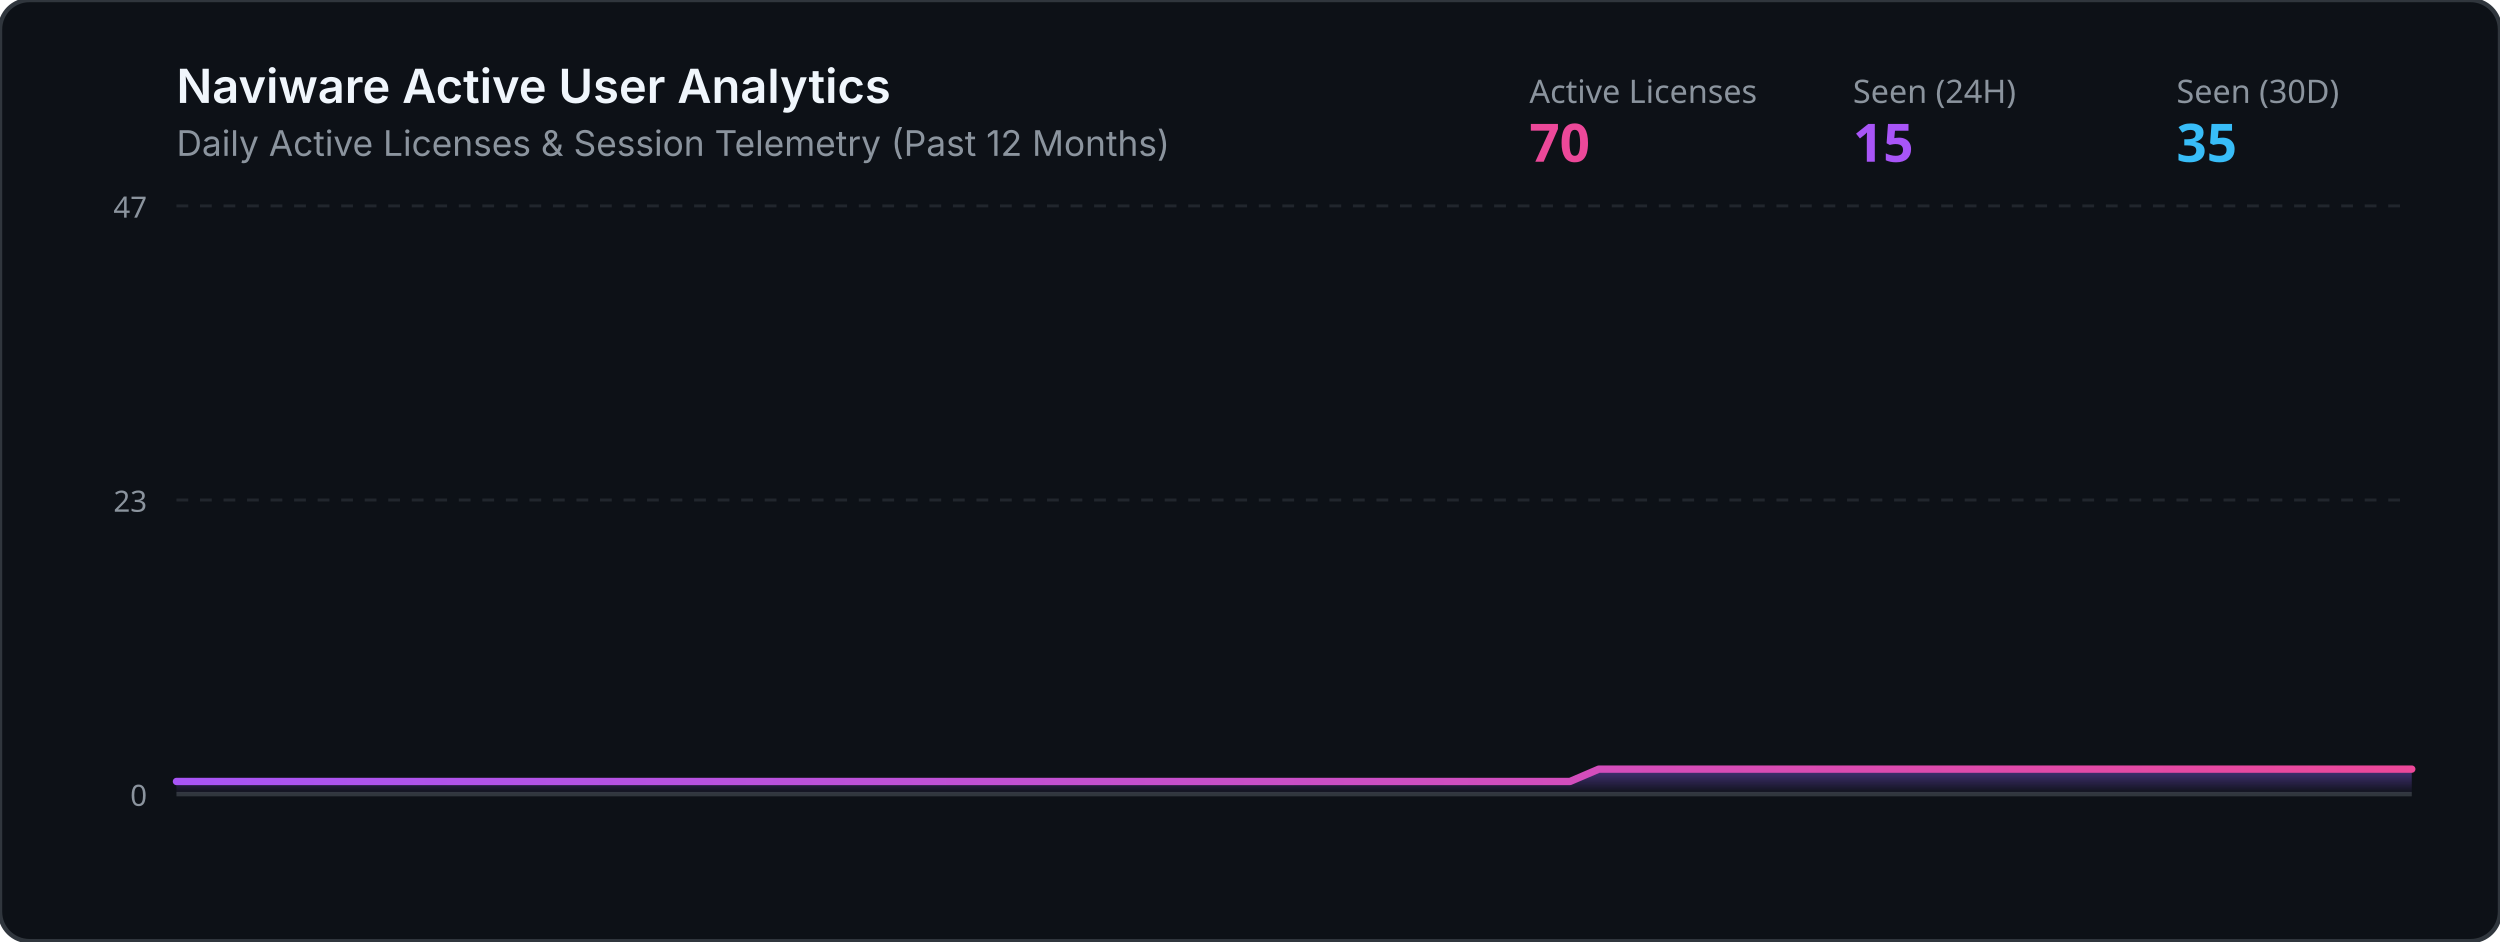
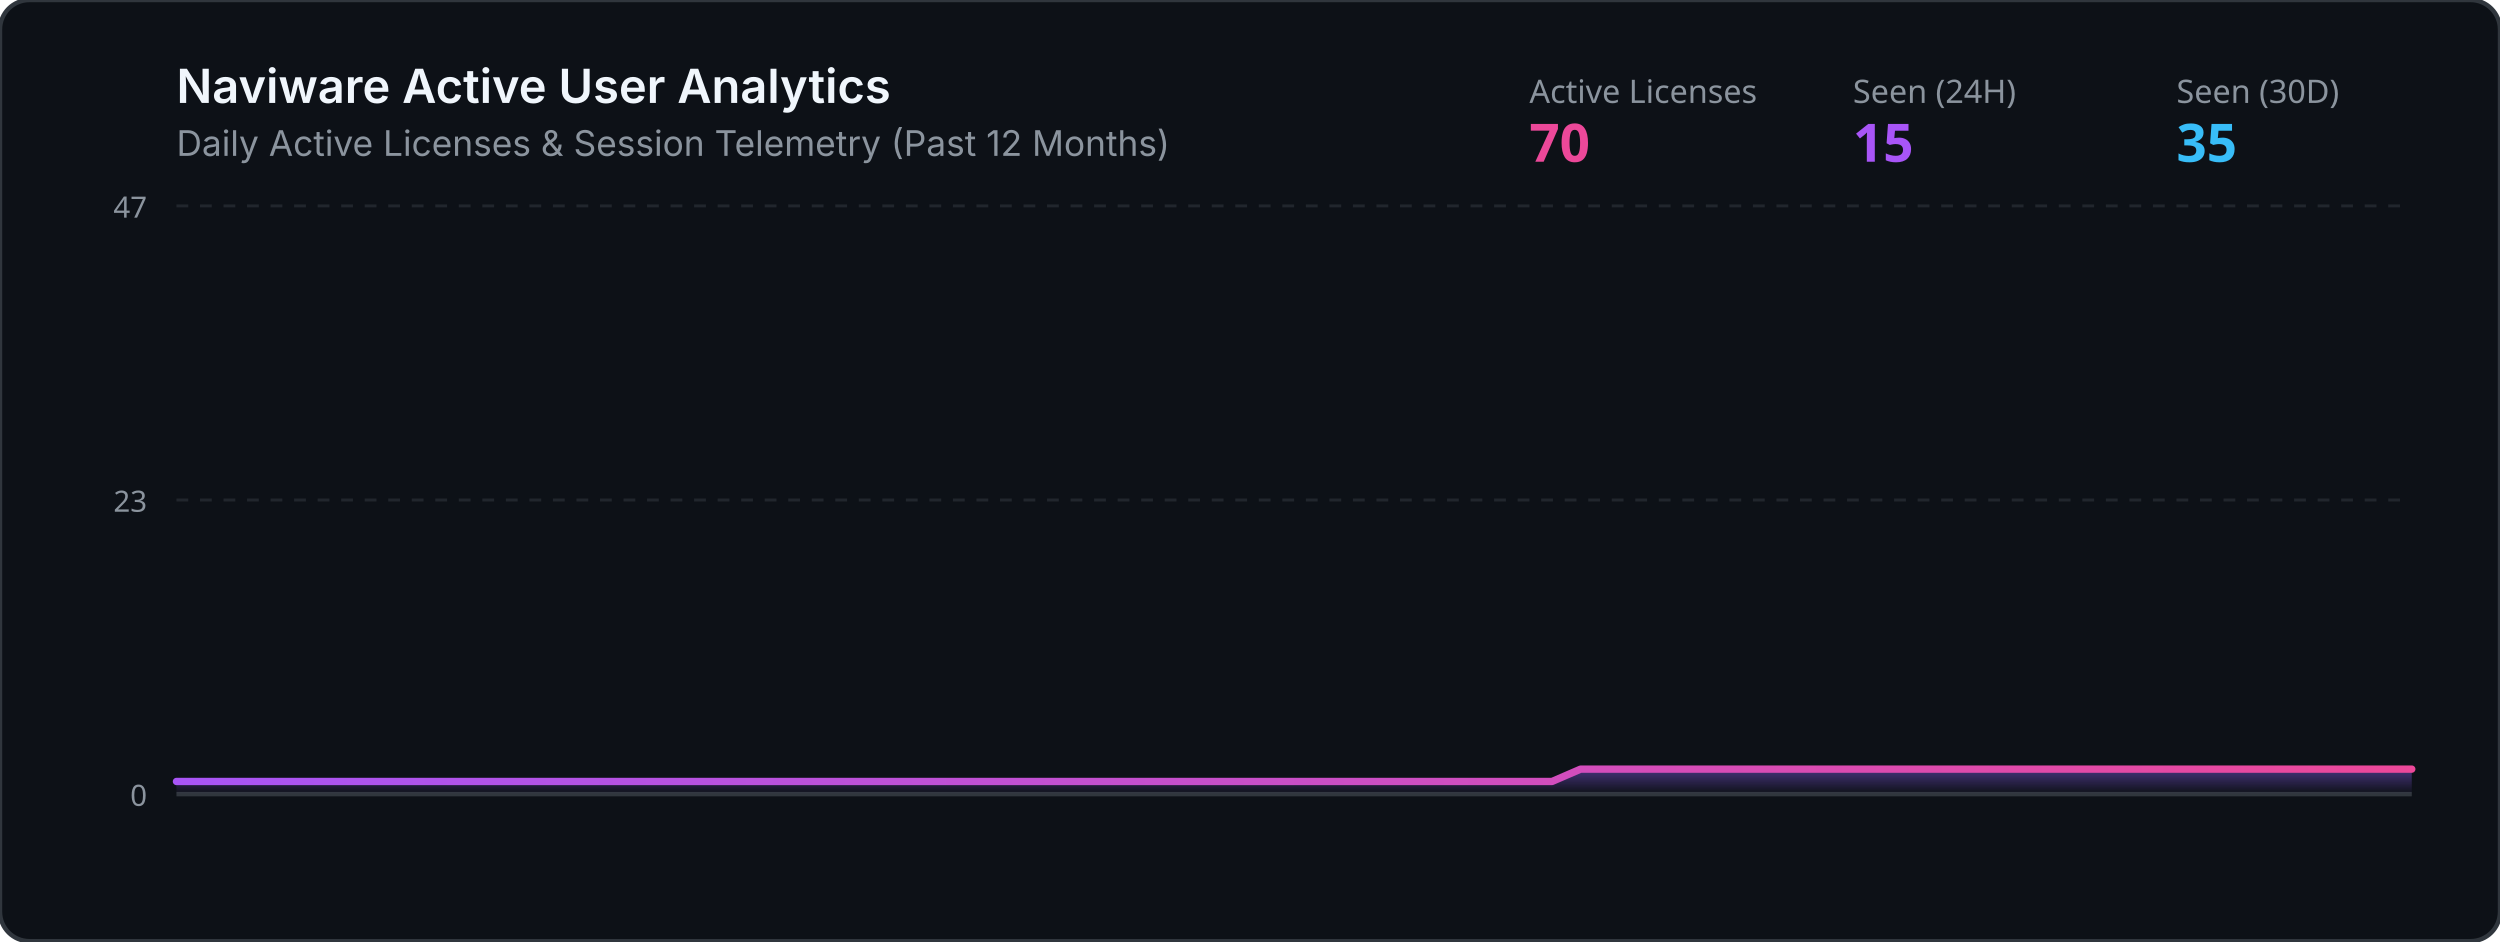
<svg xmlns="http://www.w3.org/2000/svg" viewBox="0 0 850 320" width="100%" height="320">
  <defs>
    <linearGradient id="grad" x1="0%" y1="0%" x2="0%" y2="100%">
      <stop offset="0%" stop-color="#8b5cf6" stop-opacity="0.45" />
      <stop offset="100%" stop-color="#8b5cf6" stop-opacity="0.0" />
    </linearGradient>
    <linearGradient id="lineGrad" x1="0%" y1="0%" x2="100%" y2="0%">
      <stop offset="0%" stop-color="#a855f7" />
      <stop offset="100%" stop-color="#ec4899" />
    </linearGradient>
  </defs>
  <rect width="850" height="320" rx="10" fill="#0d1117" stroke="#30363d" stroke-width="1.5" />
  <text x="60" y="35" fill="#f0f6fc" font-family="-apple-system,BlinkMacSystemFont,Segoe UI,sans-serif" font-size="16" font-weight="600">Naviware Active User Analytics</text>
  <text x="60" y="53" fill="#8b949e" font-family="-apple-system,BlinkMacSystemFont,Segoe UI,sans-serif" font-size="12">Daily Active Licenses &amp; Session Telemetry (Past 12 Months)</text>
  <text x="520" y="35" fill="#8b949e" font-family="sans-serif" font-size="11">Active Licenses</text>
  <text x="520" y="55" fill="#ec4899" font-family="sans-serif" font-size="18" font-weight="bold">70</text>
  <text x="630" y="35" fill="#8b949e" font-family="sans-serif" font-size="11">Seen (24H)</text>
  <text x="630" y="55" fill="#a855f7" font-family="sans-serif" font-size="18" font-weight="bold">15</text>
  <text x="740" y="35" fill="#8b949e" font-family="sans-serif" font-size="11">Seen (30D)</text>
  <text x="740" y="55" fill="#38bdf8" font-family="sans-serif" font-size="18" font-weight="bold">35</text>
  <line x1="60" y1="70" x2="820" y2="70" stroke="#21262d" stroke-width="1" stroke-dasharray="4" />
  <line x1="60" y1="170.0" x2="820" y2="170.0" stroke="#21262d" stroke-width="1" stroke-dasharray="4" />
  <line x1="60" y1="270" x2="820" y2="270" stroke="#30363d" stroke-width="1.5" />
  <text x="50" y="74" fill="#8b949e" font-family="sans-serif" font-size="10" text-anchor="end">47</text>
  <text x="50" y="174.0" fill="#8b949e" font-family="sans-serif" font-size="10" text-anchor="end">23</text>
  <text x="50" y="274" fill="#8b949e" font-family="sans-serif" font-size="10" text-anchor="end">0</text>
-   <polygon points="60,270 60.0,265.7 69.9,265.7 79.7,265.7 89.6,265.7 99.5,265.7 109.4,265.7 119.2,265.7 129.1,265.7 139.0,265.7 148.8,265.7 158.7,265.7 168.6,265.7 178.4,265.7 188.3,265.7 198.2,265.7 208.1,265.7 217.9,265.7 227.8,265.7 237.7,265.7 247.5,265.7 257.4,265.7 267.3,265.7 277.1,265.7 287.0,265.7 296.9,265.7 306.8,265.7 316.6,265.7 326.5,265.7 336.4,265.7 346.2,265.7 356.1,265.7 366.0,265.7 375.8,265.7 385.7,265.7 395.6,265.7 405.5,265.7 415.3,265.7 425.2,265.7 435.1,265.7 444.9,265.7 454.8,265.7 464.7,265.7 474.5,265.7 484.4,265.7 494.3,265.7 504.2,265.7 514.0,265.7 523.9,265.7 533.8,265.7 543.6,261.5 553.5,261.5 563.4,261.5 573.2,261.5 583.1,261.5 593.0,261.5 602.9,261.5 612.7,261.5 622.6,261.5 632.5,261.5 642.3,261.5 652.2,261.5 662.1,261.5 671.9,261.5 681.8,261.5 691.7,261.5 701.6,261.5 711.4,261.5 721.3,261.5 731.2,261.5 741.0,261.5 750.9,261.5 760.8,261.5 770.6,261.5 780.5,261.5 790.4,261.5 800.3,261.5 810.1,261.5 820.0,261.5 820,270" fill="url(#grad)" />
-   <polyline points="60.0,265.7 69.9,265.7 79.7,265.7 89.6,265.7 99.5,265.7 109.4,265.7 119.2,265.7 129.1,265.7 139.0,265.7 148.8,265.7 158.7,265.7 168.6,265.7 178.4,265.7 188.3,265.7 198.2,265.7 208.1,265.7 217.9,265.7 227.8,265.7 237.7,265.7 247.5,265.7 257.4,265.7 267.3,265.7 277.1,265.7 287.0,265.7 296.9,265.7 306.8,265.7 316.6,265.7 326.5,265.7 336.4,265.7 346.2,265.7 356.1,265.7 366.0,265.7 375.8,265.7 385.7,265.7 395.6,265.7 405.5,265.7 415.3,265.7 425.2,265.7 435.1,265.7 444.9,265.7 454.8,265.7 464.7,265.7 474.5,265.7 484.4,265.7 494.3,265.7 504.2,265.7 514.0,265.7 523.9,265.7 533.8,265.7 543.6,261.5 553.5,261.5 563.4,261.5 573.2,261.5 583.1,261.5 593.0,261.5 602.9,261.5 612.7,261.5 622.6,261.5 632.5,261.5 642.3,261.5 652.2,261.5 662.1,261.5 671.9,261.5 681.8,261.5 691.7,261.5 701.6,261.5 711.4,261.5 721.3,261.5 731.2,261.5 741.0,261.5 750.9,261.5 760.8,261.5 770.6,261.5 780.5,261.5 790.4,261.5 800.3,261.5 810.1,261.5 820.0,261.5" fill="none" stroke="url(#lineGrad)" stroke-width="2.5" stroke-linecap="round" stroke-linejoin="round" />
+   <polygon points="60,270 60.0,265.7 69.7,265.7 79.5,265.7 89.2,265.7 99.0,265.7 108.7,265.7 118.5,265.7 128.2,265.7 137.9,265.7 147.7,265.7 157.4,265.7 167.2,265.7 176.9,265.7 186.7,265.7 196.4,265.7 206.2,265.7 215.9,265.7 225.6,265.7 235.4,265.7 245.1,265.7 254.9,265.7 264.6,265.7 274.4,265.7 284.1,265.7 293.8,265.7 303.6,265.7 313.3,265.7 323.1,265.7 332.8,265.7 342.6,265.7 352.3,265.7 362.1,265.7 371.8,265.7 381.5,265.7 391.3,265.7 401.0,265.7 410.8,265.7 420.5,265.7 430.3,265.7 440.0,265.7 449.7,265.7 459.5,265.7 469.2,265.7 479.0,265.7 488.7,265.7 498.5,265.7 508.2,265.7 517.9,265.7 527.7,265.7 537.4,261.5 547.2,261.5 556.9,261.5 566.7,261.5 576.4,261.5 586.2,261.5 595.9,261.5 605.6,261.5 615.4,261.5 625.1,261.5 634.9,261.5 644.6,261.5 654.4,261.5 664.1,261.5 673.8,261.5 683.6,261.5 693.3,261.5 703.1,261.5 712.8,261.5 722.6,261.5 732.3,261.5 742.1,261.5 751.8,261.5 761.5,261.5 771.3,261.5 781.0,261.5 790.8,261.5 800.5,261.5 810.3,261.5 820.0,261.5 820,270" fill="url(#grad)" />
+   <polyline points="60.0,265.7 69.7,265.7 79.5,265.7 89.2,265.7 99.0,265.7 108.7,265.7 118.5,265.7 128.2,265.7 137.9,265.7 147.7,265.7 157.4,265.7 167.2,265.7 176.9,265.7 186.7,265.7 196.4,265.7 206.2,265.7 215.9,265.7 225.6,265.7 235.4,265.7 245.1,265.7 254.9,265.7 264.6,265.7 274.4,265.7 284.1,265.7 293.8,265.7 303.6,265.7 313.3,265.7 323.1,265.7 332.8,265.7 342.6,265.7 352.3,265.7 362.1,265.7 371.8,265.7 381.5,265.7 391.3,265.7 401.0,265.7 410.8,265.7 420.5,265.7 430.3,265.7 440.0,265.7 449.7,265.7 459.5,265.7 469.2,265.7 479.0,265.7 488.7,265.7 498.5,265.7 508.2,265.7 517.9,265.7 527.7,265.7 537.4,261.5 547.2,261.5 556.9,261.5 566.7,261.5 576.4,261.5 586.2,261.5 595.9,261.5 605.6,261.5 615.4,261.5 625.1,261.5 634.9,261.5 644.6,261.5 654.4,261.5 664.1,261.5 673.8,261.5 683.6,261.5 693.3,261.5 703.1,261.5 712.8,261.5 722.6,261.5 732.3,261.5 742.1,261.5 751.8,261.5 761.5,261.5 771.3,261.5 781.0,261.5 790.8,261.5 800.5,261.5 810.3,261.5 820.0,261.5" fill="none" stroke="url(#lineGrad)" stroke-width="2.5" stroke-linecap="round" stroke-linejoin="round" />
</svg>
